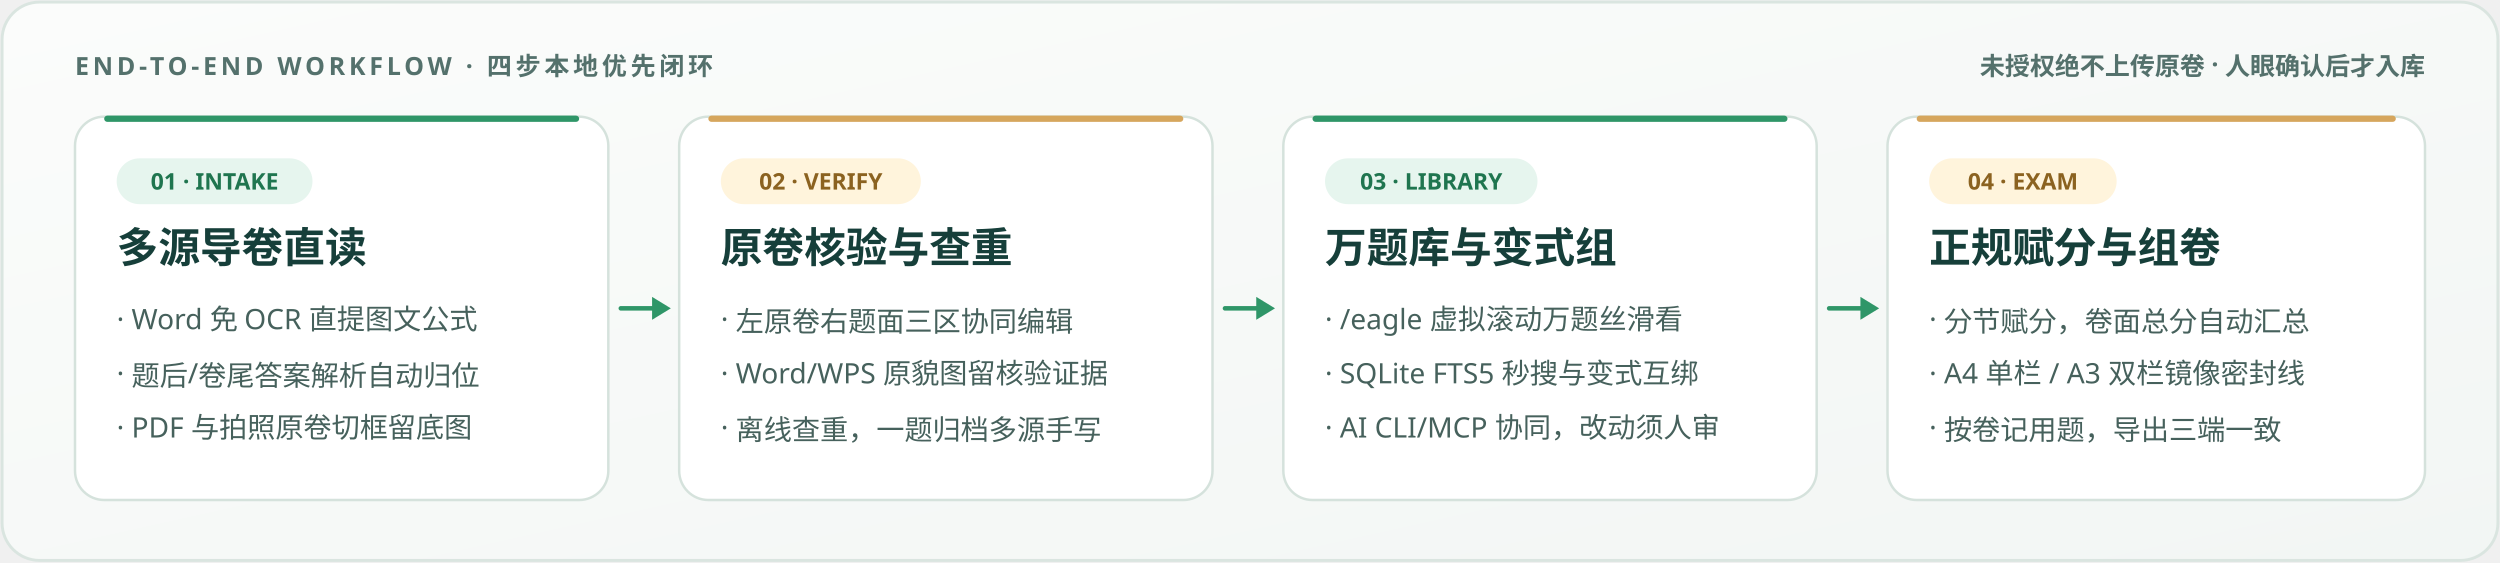
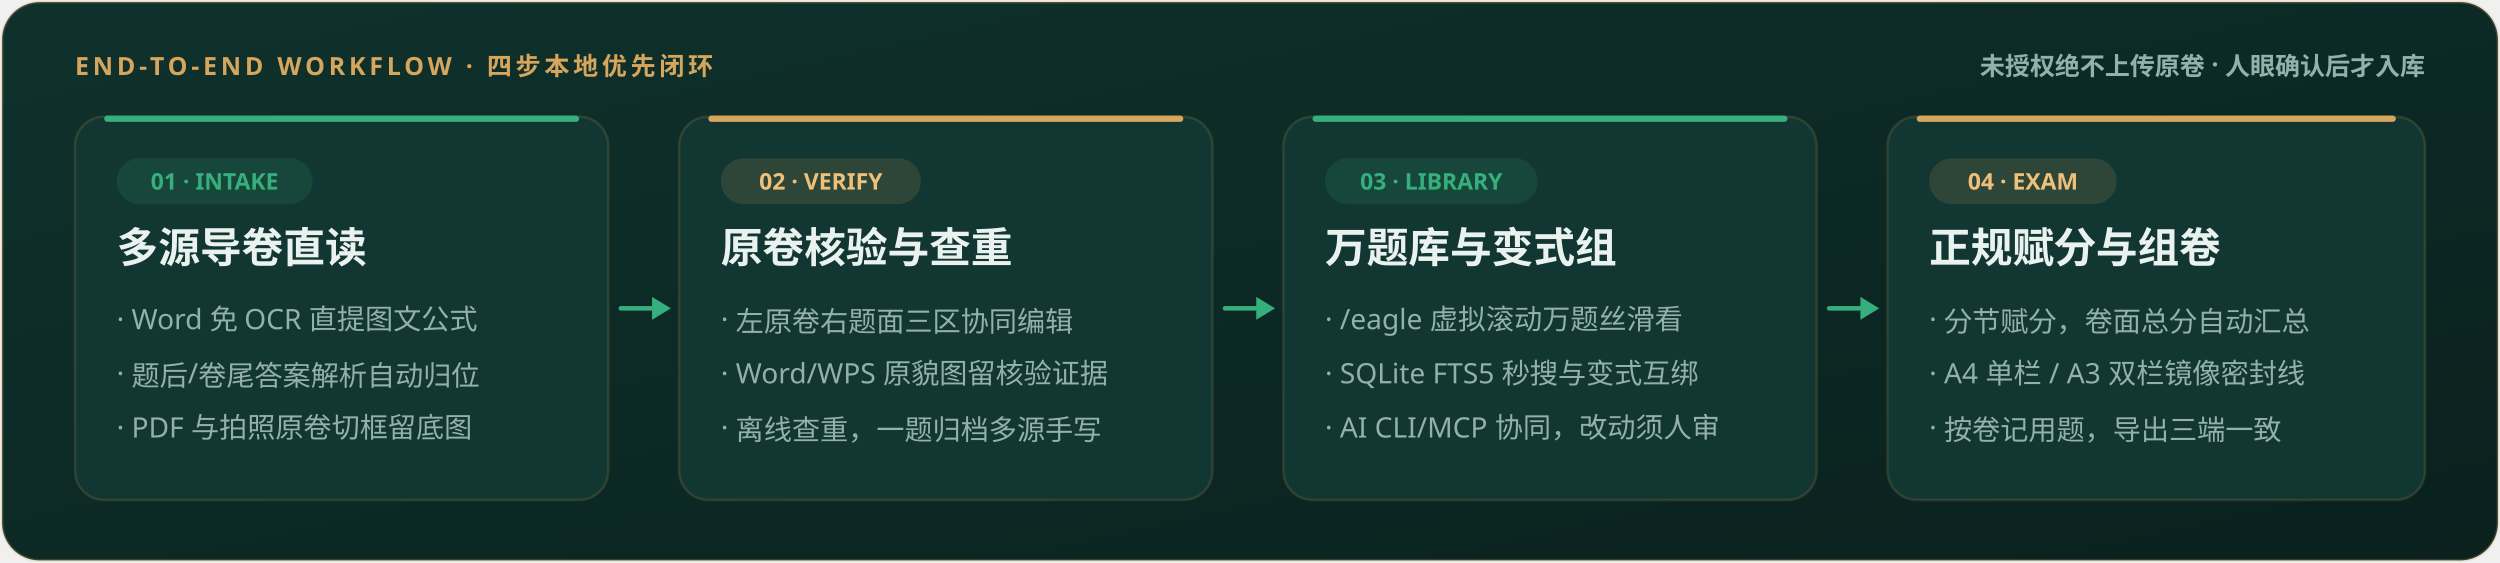
<svg xmlns="http://www.w3.org/2000/svg" viewBox="0 0 1200 270" width="1200" height="270" role="img" aria-labelledby="wf-light-title wf-light-desc">
  <defs>
    <linearGradient id="wl-bg" x1="0" y1="0" x2="1" y2="1">
-       <stop offset="0%" stop-color="#fbfcfb" />
-       <stop offset="100%" stop-color="#f2f6f4" />
+       <stop offset="0%" stop-color="#0f312c" />
+       <stop offset="100%" stop-color="#0a211e" />
    </linearGradient>
  </defs>
-   <rect x="1" y="1" width="1198" height="268" rx="18" fill="url(#wl-bg)" stroke="#dae5e0" stroke-width="1.4" />
-   <text x="36" y="36" fill="#54716c" font-size="12" font-weight="700" letter-spacing="1.8" font-family="Segoe UI, Microsoft YaHei UI, sans-serif">END-TO-END WORKFLOW · 四步本地优先闭环</text>
-   <text x="1164" y="36" text-anchor="end" fill="#54716c" font-size="12" font-weight="600" font-family="Microsoft YaHei UI, sans-serif">未授权绝不上传原卷 · 人眼确认后才入库</text>
-   <rect x="36" y="56" width="256" height="184" rx="14" fill="#ffffff" stroke="#d5e2dc" stroke-width="1.2" />
-   <rect x="50" y="55.5" width="228" height="3" rx="1.5" fill="#2f9668" />
-   <rect x="56" y="76" width="94" height="22" rx="11" fill="#e6f5ee" />
-   <text x="103" y="91" text-anchor="middle" fill="#1f754f" font-size="11" font-weight="700" font-family="Consolas, Segoe UI, sans-serif">01 · INTAKE</text>
-   <text x="56" y="126" fill="#163f3a" font-size="20" font-weight="700" font-family="Microsoft YaHei UI, PingFang SC, sans-serif">多源导卷直读</text>
-   <text x="56" y="158" fill="#46615c" font-size="13.5" font-family="Microsoft YaHei UI, PingFang SC, sans-serif">· Word 免 OCR 直提图文公式</text>
-   <text x="56" y="184" fill="#46615c" font-size="13.5" font-family="Microsoft YaHei UI, PingFang SC, sans-serif">· 题后/卷尾答案解析自动归位</text>
-   <text x="56" y="210" fill="#46615c" font-size="13.5" font-family="Microsoft YaHei UI, PingFang SC, sans-serif">· PDF 与拍照原卷切框留底图</text>
-   <line x1="298" y1="148" x2="315" y2="148" stroke="#2f9668" stroke-width="2.2" stroke-linecap="round" />
-   <polygon points="313,142.5 322,148 313,153.5" fill="#2f9668" />
-   <rect x="326" y="56" width="256" height="184" rx="14" fill="#ffffff" stroke="#d5e2dc" stroke-width="1.2" />
+   <rect x="1" y="1" width="1198" height="268" rx="18" fill="url(#wl-bg)" stroke="rgba(214,166,93,0.22)" stroke-width="1.4" />
+   <text x="36" y="36" fill="#d6a65d" font-size="12" font-weight="700" letter-spacing="1.8" font-family="Segoe UI, Microsoft YaHei UI, sans-serif">END-TO-END WORKFLOW · 四步本地优先闭环</text>
+   <text x="1164" y="36" text-anchor="end" fill="#93b0aa" font-size="12" font-weight="600" font-family="Microsoft YaHei UI, sans-serif">未授权绝不上传原卷 · 人眼确认后才入库</text>
+   <rect x="36" y="56" width="256" height="184" rx="14" fill="#123631" stroke="rgba(214,166,93,0.16)" stroke-width="1.2" />
+   <rect x="50" y="55.5" width="228" height="3" rx="1.5" fill="#35b07d" />
+   <rect x="56" y="76" width="94" height="22" rx="11" fill="rgba(53,176,125,0.14)" />
+   <text x="103" y="91" text-anchor="middle" fill="#35b07d" font-size="11" font-weight="700" font-family="Consolas, Segoe UI, sans-serif">01 · INTAKE</text>
+   <text x="56" y="126" fill="#eaf2ef" font-size="20" font-weight="700" font-family="Microsoft YaHei UI, PingFang SC, sans-serif">多源导卷直读</text>
+   <text x="56" y="158" fill="#93b0aa" font-size="13.5" font-family="Microsoft YaHei UI, PingFang SC, sans-serif">· Word 免 OCR 直提图文公式</text>
+   <text x="56" y="184" fill="#93b0aa" font-size="13.5" font-family="Microsoft YaHei UI, PingFang SC, sans-serif">· 题后/卷尾答案解析自动归位</text>
+   <text x="56" y="210" fill="#93b0aa" font-size="13.5" font-family="Microsoft YaHei UI, PingFang SC, sans-serif">· PDF 与拍照原卷切框留底图</text>
+   <line x1="298" y1="148" x2="315" y2="148" stroke="#35b07d" stroke-width="2.2" stroke-linecap="round" />
+   <polygon points="313,142.5 322,148 313,153.5" fill="#35b07d" />
+   <rect x="326" y="56" width="256" height="184" rx="14" fill="#123631" stroke="rgba(214,166,93,0.16)" stroke-width="1.2" />
  <rect x="340" y="55.5" width="228" height="3" rx="1.5" fill="#d6a65d" />
-   <rect x="346" y="76" width="96" height="22" rx="11" fill="#fff4dc" />
-   <text x="394" y="91" text-anchor="middle" fill="#8b6220" font-size="11" font-weight="700" font-family="Consolas, Segoe UI, sans-serif">02 · VERIFY</text>
-   <text x="346" y="126" fill="#163f3a" font-size="20" font-weight="700" font-family="Microsoft YaHei UI, PingFang SC, sans-serif">原卷核验与查重</text>
-   <text x="346" y="158" fill="#46615c" font-size="13.5" font-family="Microsoft YaHei UI, PingFang SC, sans-serif">· 左原卷右题面三区协同编辑</text>
-   <text x="346" y="184" fill="#46615c" font-size="13.5" font-family="Microsoft YaHei UI, PingFang SC, sans-serif">· Word/WPS 原貌图留核验证据</text>
-   <text x="346" y="210" fill="#46615c" font-size="13.5" font-family="Microsoft YaHei UI, PingFang SC, sans-serif">· 离线查重，一题归档多源手写</text>
-   <line x1="588" y1="148" x2="605" y2="148" stroke="#2f9668" stroke-width="2.2" stroke-linecap="round" />
-   <polygon points="603,142.5 612,148 603,153.5" fill="#2f9668" />
-   <rect x="616" y="56" width="256" height="184" rx="14" fill="#ffffff" stroke="#d5e2dc" stroke-width="1.2" />
-   <rect x="630" y="55.5" width="228" height="3" rx="1.5" fill="#2f9668" />
-   <rect x="636" y="76" width="102" height="22" rx="11" fill="#e6f5ee" />
-   <text x="687" y="91" text-anchor="middle" fill="#1f754f" font-size="11" font-weight="700" font-family="Consolas, Segoe UI, sans-serif">03 · LIBRARY</text>
-   <text x="636" y="126" fill="#163f3a" font-size="20" font-weight="700" font-family="Microsoft YaHei UI, PingFang SC, sans-serif">万题库与变式组</text>
-   <text x="636" y="158" fill="#46615c" font-size="13.5" font-family="Microsoft YaHei UI, PingFang SC, sans-serif">· /eagle 虚拟滚动万题丝滑看</text>
-   <text x="636" y="184" fill="#46615c" font-size="13.5" font-family="Microsoft YaHei UI, PingFang SC, sans-serif">· SQLite FTS5 秒搜与变式互绑</text>
-   <text x="636" y="210" fill="#46615c" font-size="13.5" font-family="Microsoft YaHei UI, PingFang SC, sans-serif">· AI CLI/MCP 协同，改动须人审</text>
-   <line x1="878" y1="148" x2="895" y2="148" stroke="#2f9668" stroke-width="2.2" stroke-linecap="round" />
-   <polygon points="893,142.5 902,148 893,153.5" fill="#2f9668" />
-   <rect x="906" y="56" width="258" height="184" rx="14" fill="#ffffff" stroke="#d5e2dc" stroke-width="1.2" />
+   <rect x="346" y="76" width="96" height="22" rx="11" fill="rgba(214,166,93,0.14)" />
+   <text x="394" y="91" text-anchor="middle" fill="#efc07a" font-size="11" font-weight="700" font-family="Consolas, Segoe UI, sans-serif">02 · VERIFY</text>
+   <text x="346" y="126" fill="#eaf2ef" font-size="20" font-weight="700" font-family="Microsoft YaHei UI, PingFang SC, sans-serif">原卷核验与查重</text>
+   <text x="346" y="158" fill="#93b0aa" font-size="13.5" font-family="Microsoft YaHei UI, PingFang SC, sans-serif">· 左原卷右题面三区协同编辑</text>
+   <text x="346" y="184" fill="#93b0aa" font-size="13.5" font-family="Microsoft YaHei UI, PingFang SC, sans-serif">· Word/WPS 原貌图留核验证据</text>
+   <text x="346" y="210" fill="#93b0aa" font-size="13.5" font-family="Microsoft YaHei UI, PingFang SC, sans-serif">· 离线查重，一题归档多源手写</text>
+   <line x1="588" y1="148" x2="605" y2="148" stroke="#35b07d" stroke-width="2.2" stroke-linecap="round" />
+   <polygon points="603,142.5 612,148 603,153.5" fill="#35b07d" />
+   <rect x="616" y="56" width="256" height="184" rx="14" fill="#123631" stroke="rgba(214,166,93,0.16)" stroke-width="1.2" />
+   <rect x="630" y="55.5" width="228" height="3" rx="1.5" fill="#35b07d" />
+   <rect x="636" y="76" width="102" height="22" rx="11" fill="rgba(53,176,125,0.14)" />
+   <text x="687" y="91" text-anchor="middle" fill="#35b07d" font-size="11" font-weight="700" font-family="Consolas, Segoe UI, sans-serif">03 · LIBRARY</text>
+   <text x="636" y="126" fill="#eaf2ef" font-size="20" font-weight="700" font-family="Microsoft YaHei UI, PingFang SC, sans-serif">万题库与变式组</text>
+   <text x="636" y="158" fill="#93b0aa" font-size="13.5" font-family="Microsoft YaHei UI, PingFang SC, sans-serif">· /eagle 虚拟滚动万题丝滑看</text>
+   <text x="636" y="184" fill="#93b0aa" font-size="13.5" font-family="Microsoft YaHei UI, PingFang SC, sans-serif">· SQLite FTS5 秒搜与变式互绑</text>
+   <text x="636" y="210" fill="#93b0aa" font-size="13.5" font-family="Microsoft YaHei UI, PingFang SC, sans-serif">· AI CLI/MCP 协同，改动须人审</text>
+   <line x1="878" y1="148" x2="895" y2="148" stroke="#35b07d" stroke-width="2.2" stroke-linecap="round" />
+   <polygon points="893,142.5 902,148 893,153.5" fill="#35b07d" />
+   <rect x="906" y="56" width="258" height="184" rx="14" fill="#123631" stroke="rgba(214,166,93,0.16)" stroke-width="1.2" />
  <rect x="920" y="55.5" width="230" height="3" rx="1.5" fill="#d6a65d" />
-   <rect x="926" y="76" width="90" height="22" rx="11" fill="#fff4dc" />
-   <text x="971" y="91" text-anchor="middle" fill="#8b6220" font-size="11" font-weight="700" font-family="Consolas, Segoe UI, sans-serif">04 · EXAM</text>
-   <text x="926" y="126" fill="#163f3a" font-size="20" font-weight="700" font-family="Microsoft YaHei UI, PingFang SC, sans-serif">正规赋分与组卷</text>
-   <text x="926" y="158" fill="#46615c" font-size="13.5" font-family="Microsoft YaHei UI, PingFang SC, sans-serif">· 分节赋分，卷面总分自动汇总</text>
-   <text x="926" y="184" fill="#46615c" font-size="13.5" font-family="Microsoft YaHei UI, PingFang SC, sans-serif">· A4 单栏 / A3 双栏镜像密封线</text>
-   <text x="926" y="210" fill="#46615c" font-size="13.5" font-family="Microsoft YaHei UI, PingFang SC, sans-serif">· 按卷记用题，导出三端一致</text>
+   <rect x="926" y="76" width="90" height="22" rx="11" fill="rgba(214,166,93,0.14)" />
+   <text x="971" y="91" text-anchor="middle" fill="#efc07a" font-size="11" font-weight="700" font-family="Consolas, Segoe UI, sans-serif">04 · EXAM</text>
+   <text x="926" y="126" fill="#eaf2ef" font-size="20" font-weight="700" font-family="Microsoft YaHei UI, PingFang SC, sans-serif">正规赋分与组卷</text>
+   <text x="926" y="158" fill="#93b0aa" font-size="13.5" font-family="Microsoft YaHei UI, PingFang SC, sans-serif">· 分节赋分，卷面总分自动汇总</text>
+   <text x="926" y="184" fill="#93b0aa" font-size="13.5" font-family="Microsoft YaHei UI, PingFang SC, sans-serif">· A4 单栏 / A3 双栏镜像密封线</text>
+   <text x="926" y="210" fill="#93b0aa" font-size="13.5" font-family="Microsoft YaHei UI, PingFang SC, sans-serif">· 按卷记用题，导出三端一致</text>
</svg>
